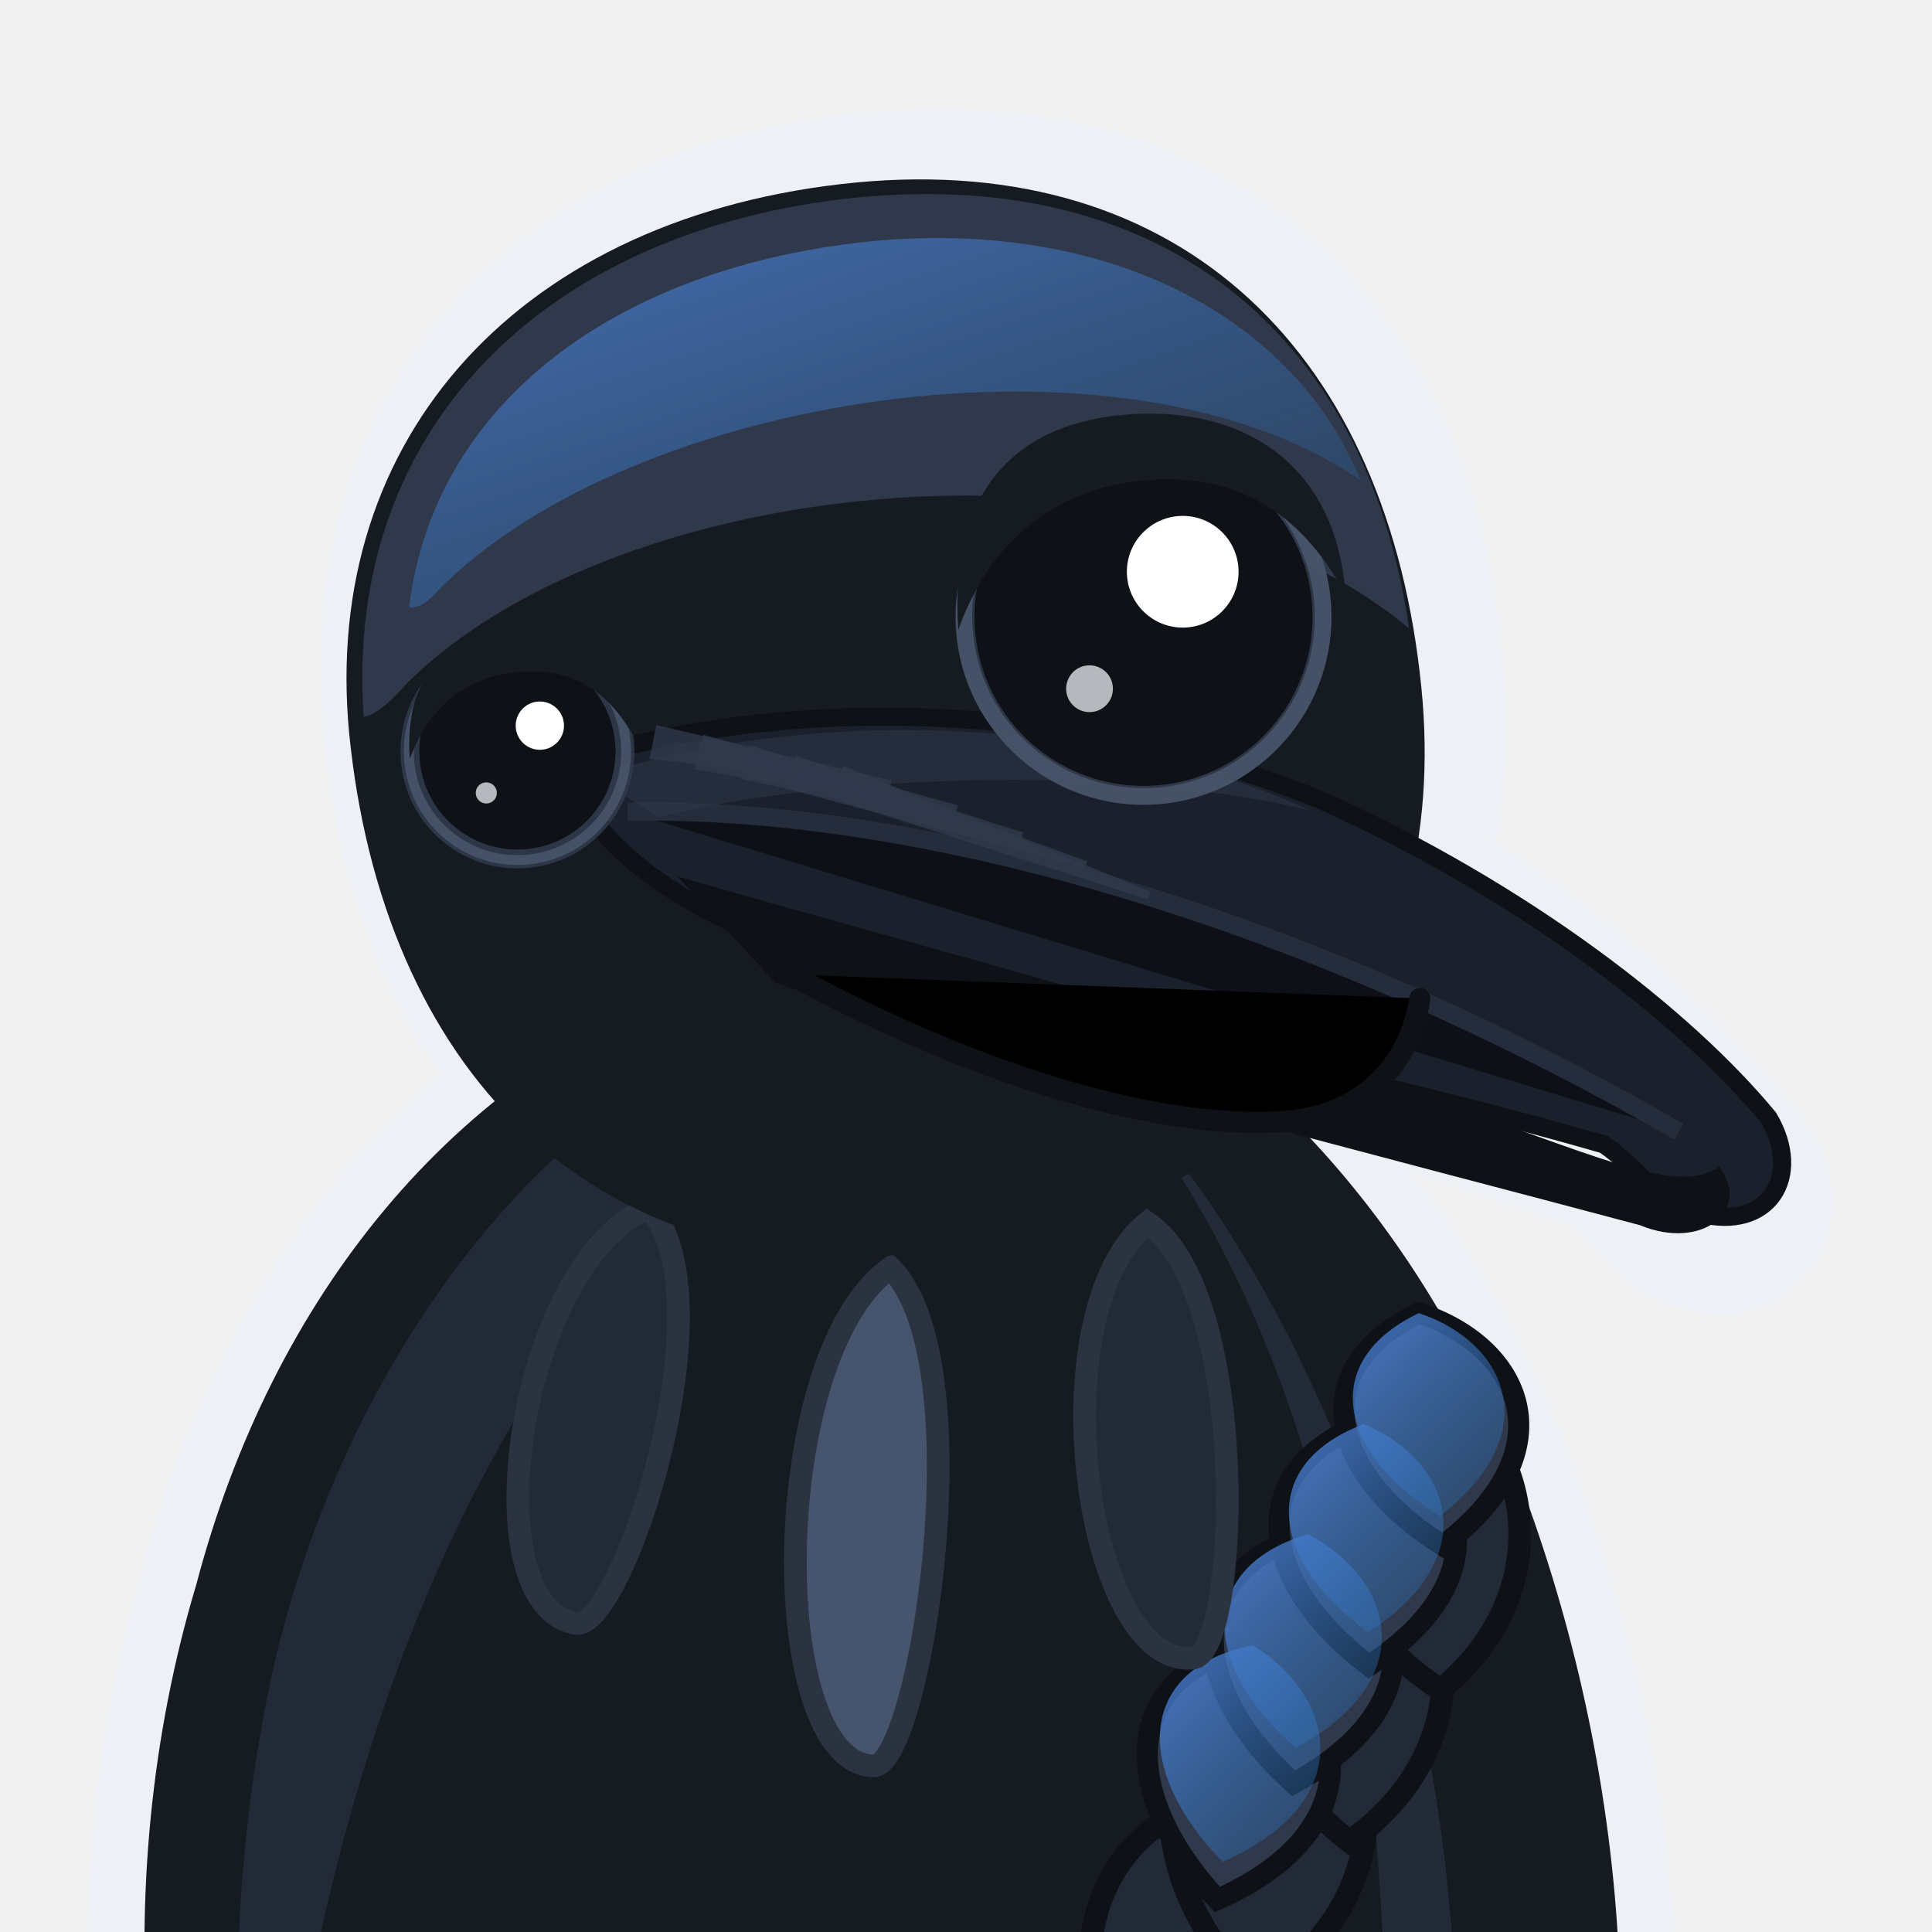
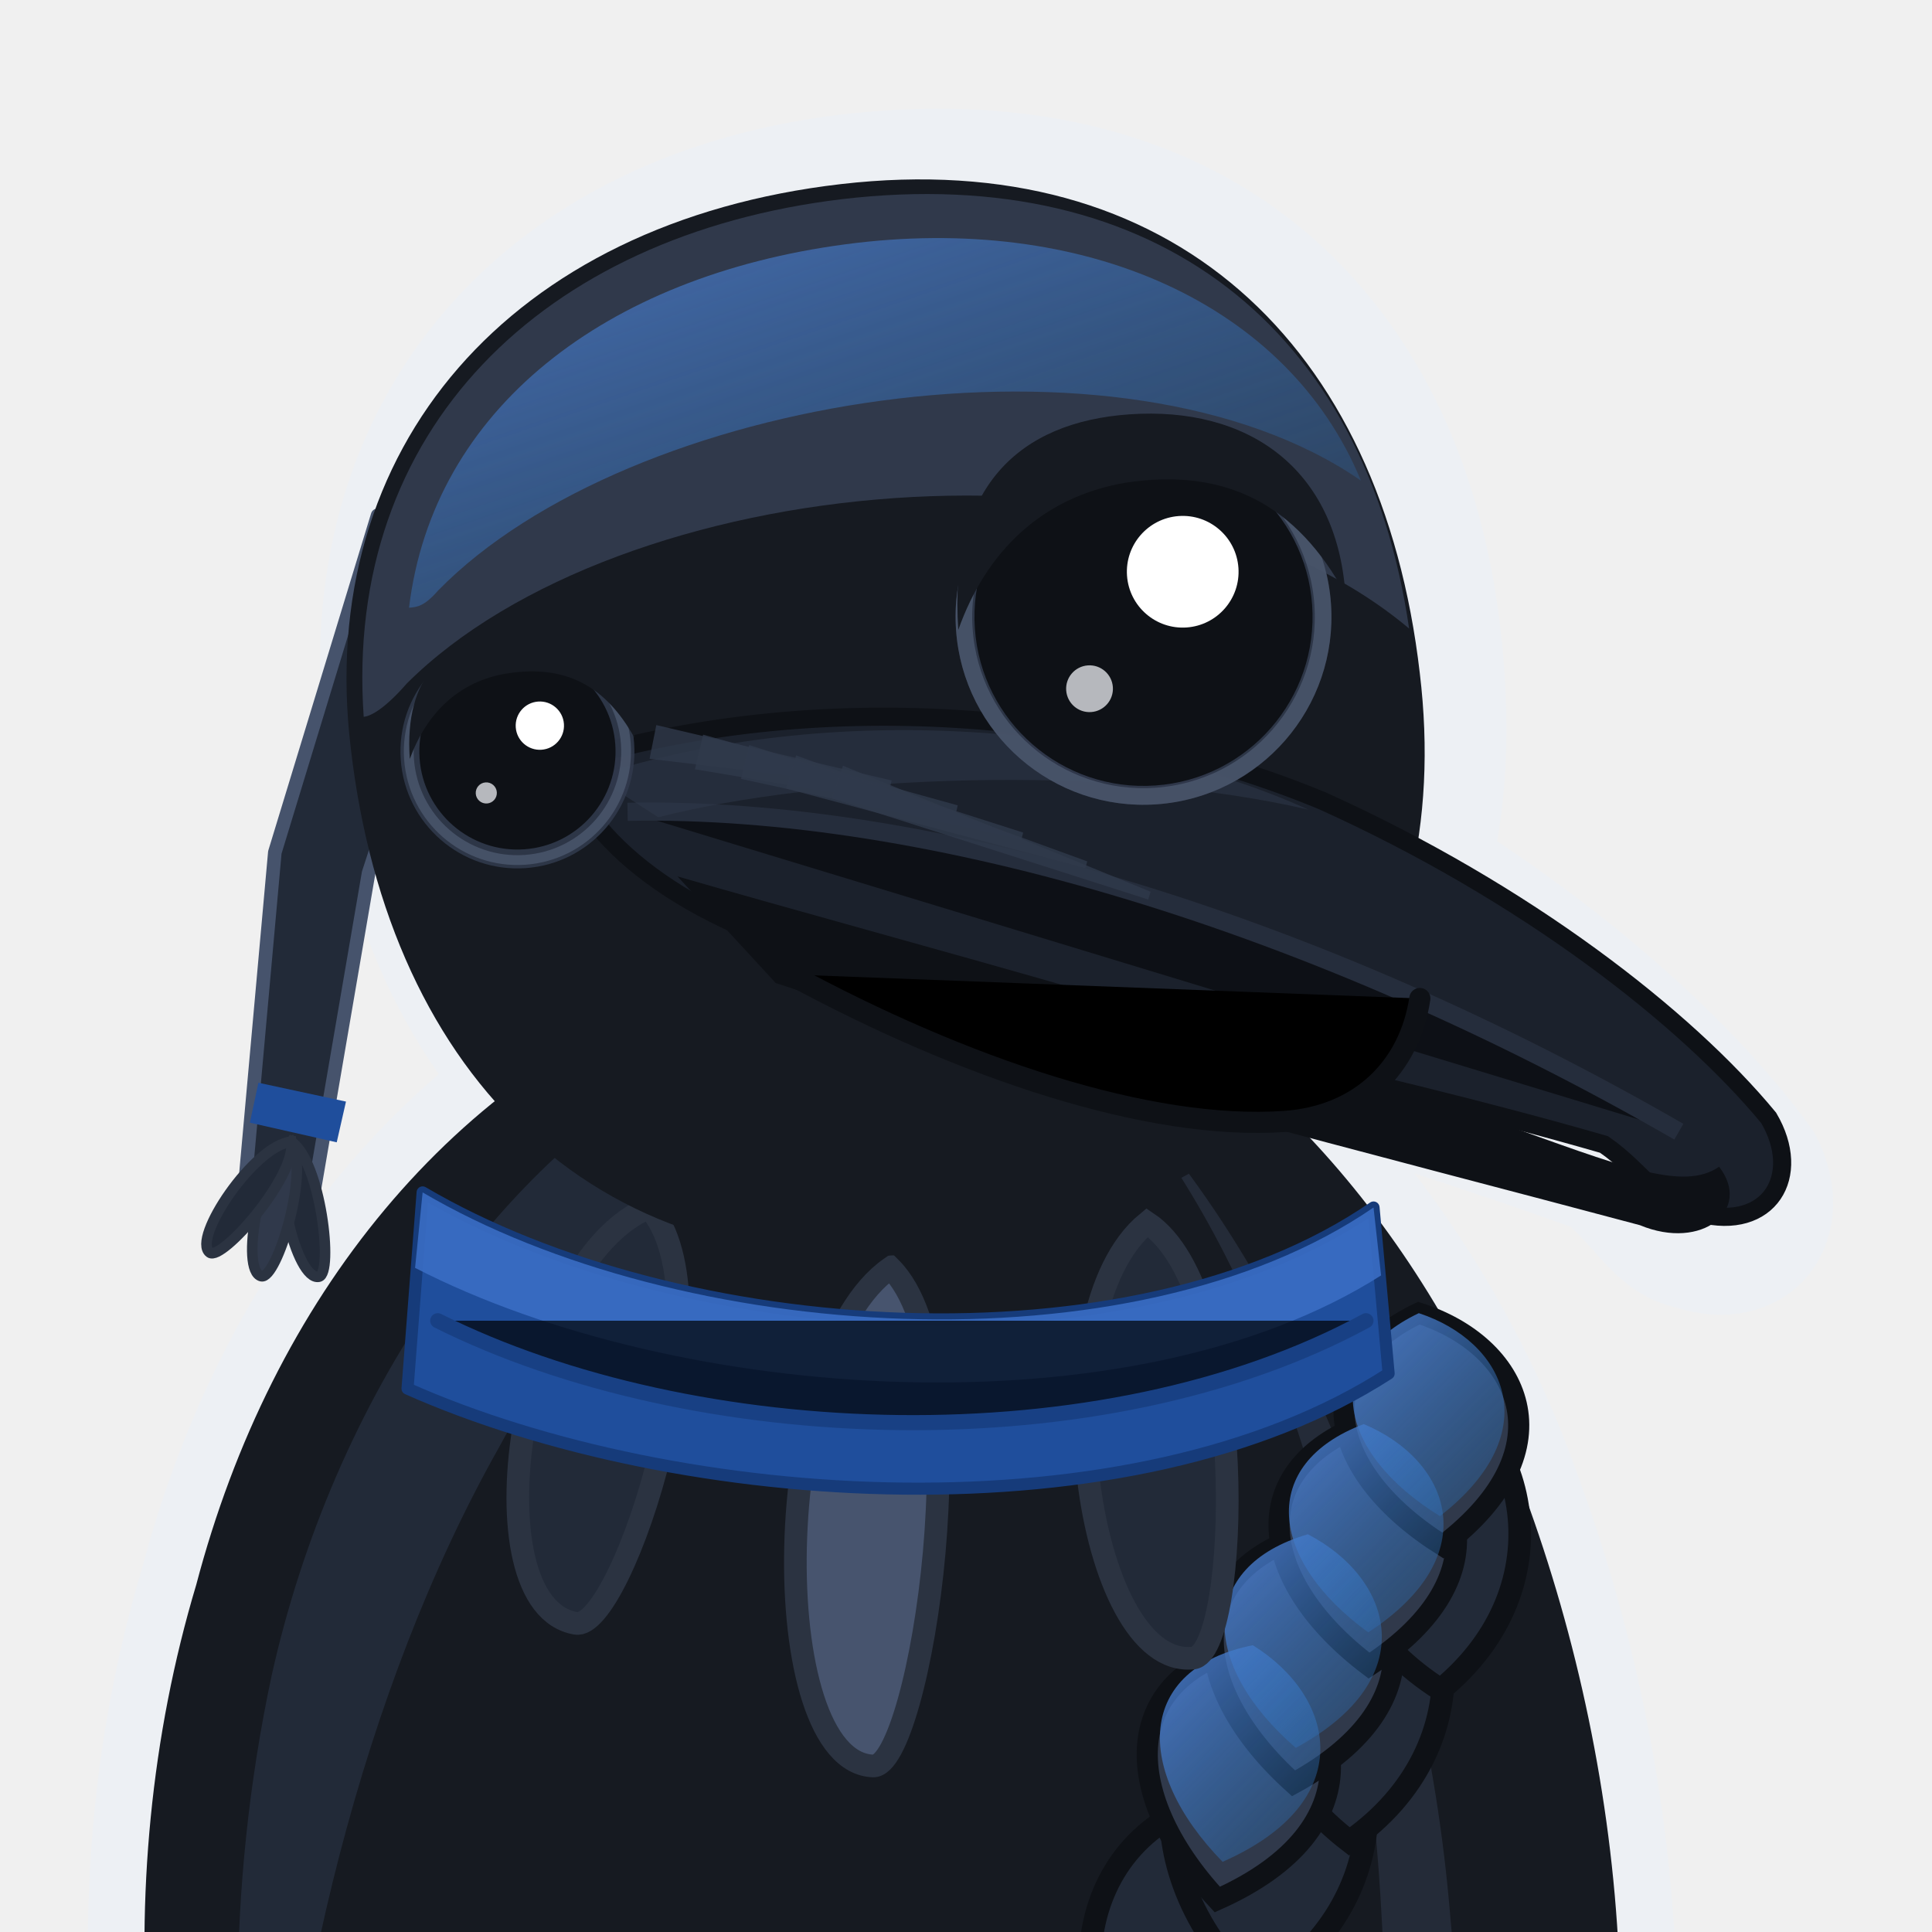
- <svg xmlns="http://www.w3.org/2000/svg" viewBox="0 0 512 512" width="512" height="512" class="mascot" role="img" aria-label="A small head-and-shoulders raven badge">
+ <svg xmlns="http://www.w3.org/2000/svg" viewBox="0 0 512 512" width="512" height="512" class="mascot" role="img" aria-label="A small head-and-shoulders badge of Revali the raven">
  <defs>
    <linearGradient id="sheen" x1="0.1" y1="0" x2="0.85" y2="1">
      <stop offset="0" stop-color="#4C7FD3" />
      <stop offset="1" stop-color="#2A6FB5" stop-opacity="0.35" />
    </linearGradient>
  </defs>
  <style>
@media (prefers-reduced-motion:no-preference){
.mascot .m-body,.mascot .m-head,.mascot .m-eye,.mascot .m-wing,.mascot .m-tail,
.mascot .m-leg-lift,.mascot .m-prop,.mascot .m-zz,.mascot .m-bulb,
.mascot .m-chick,.mascot .m-layer,.mascot .m-tick,
.mascot .m-flap{transform-box:fill-box}
.mascot .m-body{transform-origin:256px 470px;animation:mascot-breathe 4.2s ease-in-out -1.1s infinite}
.mascot .m-head{transform-origin:300px 200px;animation:mascot-look 9s ease-in-out -3.4s infinite}
.mascot .m-eye{transform-origin:362px 150px;animation:mascot-blink 5.4s linear -2.3s infinite}
.mascot .m-tail{transform-origin:170px 356px;animation:mascot-tailset 11s ease-in-out -5s infinite}
.mascot .m-leg-lift{transform-origin:276px 392px;animation:mascot-foot 7.6s ease-in-out -4.6s infinite}
@keyframes mascot-breathe{0%,100%{transform:scaleY(1)}50%{transform:scaleY(1.013)}}
@keyframes mascot-look{0%,15%{transform:rotate(-1.9deg)}30%,44%{transform:rotate(.5deg)}
58%,80%{transform:rotate(2.2deg)}93%,100%{transform:rotate(-1.9deg)}}
@keyframes mascot-blink{0%,96.8%{transform:scaleY(1)}98.2%{transform:scaleY(.08)}99.6%,100%{transform:scaleY(1)}}
@keyframes mascot-sway{0%,100%{transform:rotate(-1.8deg)}50%{transform:rotate(1.8deg)}}
@keyframes mascot-tailset{0%,100%{transform:rotate(0)}50%{transform:rotate(1.4deg)}}
@keyframes mascot-foot{0%,40%{transform:rotate(0) translateY(0)}58%,72%{transform:rotate(-2.5deg) translateY(-5px)}90%,100%{transform:rotate(0) translateY(0)}}
.mascot.wave .m-wing{transform-origin:296px 240px;animation:mascot-wave-wing 1.2s ease-in-out 1 both}
.mascot.wave .m-head{animation:mascot-wave-head 1.2s cubic-bezier(.34,.09,.2,.98) 1 both}
@keyframes mascot-wave-wing{0%{transform:rotate(0)}22%{transform:rotate(-13deg)}52%{transform:rotate(9deg)}78%{transform:rotate(-6deg)}100%{transform:rotate(0)}}
@keyframes mascot-wave-front{0%{transform:rotate(0)}25%{transform:rotate(-4deg)}60%{transform:rotate(3deg)}100%{transform:rotate(0)}}
@keyframes mascot-wave-head{0%{transform:rotate(0)}18%{transform:rotate(-5deg)}46%{transform:rotate(4deg)}72%{transform:rotate(-3deg)}100%{transform:rotate(0)}}
.mascot .m-head{transform-origin:268px 214px}.mascot .m-eye{transform-origin:268px 148px}.mascot .m-tail{transform-origin:222px 400px}}
.mascot.still *{animation:none!important}
</style>
  <g transform="translate(-300 -108) scale(2)">
    <g class="m-body">
      <rect x="0" y="0" width="512" height="512" fill="none" />
      <g class="halo" fill="#EDF0F4" stroke="#EDF0F4" stroke-width="15" stroke-linejoin="round" stroke-linecap="round">
        <path d="M244 184C210 196 186 226 176 264C164 304 168 350 186 384C204 416 236 432 272 432C310 432 342 410 356 374C370 336 366 290 352 252C340 218 316 192 292 182Z" />
        <path d="M200 146C198 106 226 78 270 76C314 74 340 102 342 146C344 186 320 216 272 218C228 220 202 190 200 146Z" />
        <path d="M228 150C262 142 300 148 328 162C354 176 374 194 384 208C388 216 383 223 374 220C369 219 367 214 362 210C332 199 292 188 264 179C242 172 230 160 228 150Z" />
        <path d="M236 214C218.7 221.2 212.2 266.7 226.3 269.1C232.4 270.2 246.8 226.1 236 214Z" />
        <path d="M268 222C251.8 233.3 251.4 287.5 265.7 288C271.9 288.2 280.3 234.3 268 222Z" />
        <path d="M302 216C287.4 228 293.8 275.2 308.1 273.7C314.3 273 315.7 225.1 302 216Z" />
      </g>
      <path d="M244 184C210 196 186 226 176 264C164 304 168 350 186 384C204 416 236 432 272 432C310 432 342 410 356 374C370 336 366 290 352 252C340 218 316 192 292 182Z" fill="#161A21" />
      <path d="M246 192C216 206 194 240 186 276C180 304 180 334 186 358C188 320 198 278 216 246C228 224 240 204 246 192Z" fill="#222A38" />
      <path d="M296 196C320 220 338 262 342 306C346 348 340 384 322 406C332 374 336 334 332 294C328 250 314 216 296 196Z" fill="#30394B" opacity="0.55" />
      <path d="M312 292C291.7 296.8 288.9 320.8 304 337.3C324.9 327.1 325.3 302.8 312 292Z" fill="#222A38" stroke="#0E1116" stroke-width="3" />
      <path d="M320.7 273.3C301.1 279.6 300.3 303 316.5 317.8C336 306.3 334.6 282.7 320.7 273.3Z" fill="#222A38" stroke="#0E1116" stroke-width="3" />
      <path d="M329.3 254.7C310.7 262.3 311.8 284.9 328.8 298C347 285.3 343.6 262.6 329.3 254.7Z" fill="#222A38" stroke="#0E1116" stroke-width="3" />
      <path d="M338 236C320.4 244.8 323.2 266.6 340.9 277.9C357.6 264.2 352.6 242.6 338 236Z" fill="#222A38" stroke="#0E1116" stroke-width="3" />
      <path d="M316 272C298.5 275.7 298 291.4 311.3 305.7C332.4 296.3 328.6 280 316 272Z" fill="#30394B" stroke="#0E1116" stroke-width="2.8" />
      <path d="M323.3 257.3C306.5 262.3 307.3 277.6 321.4 290.3C341.2 279.5 336.3 264 323.3 257.3Z" fill="#30394B" stroke="#0E1116" stroke-width="2.8" />
      <path d="M330.7 242.7C314.7 248.8 316.6 263.5 331.4 274.7C349.8 262.7 343.8 248.1 330.7 242.7Z" fill="#30394B" stroke="#0E1116" stroke-width="2.8" />
      <path d="M338 228C322.9 235.2 325.9 249.2 341.2 258.8C358.2 245.8 351.2 232.2 338 228Z" fill="#30394B" stroke="#0E1116" stroke-width="2.8" />
      <path d="M316 272C300.6 275.1 300.1 288.5 312 300.7C330.2 292.7 327 278.8 316 272Z" fill="url(#sheen)" opacity="0.85" />
      <path d="M323.3 257.3C308.6 261.6 309.1 274.7 321.7 285.6C338.7 276.4 334.5 263.1 323.3 257.3Z" fill="url(#sheen)" opacity="0.85" />
      <path d="M330.7 242.7C316.7 248 318.1 260.7 331.3 270.3C347.1 260 342 247.4 330.7 242.7Z" fill="url(#sheen)" opacity="0.85" />
      <path d="M338 228C324.8 234.3 327.2 246.5 340.8 254.9C355.3 243.6 349.3 231.7 338 228Z" fill="url(#sheen)" opacity="0.85" />
      <path d="M236 214C218.7 221.2 212.2 266.7 226.3 269.1C232.4 270.2 246.8 226.1 236 214Z" fill="#222A38" stroke="#2B3341" stroke-width="3" />
      <path d="M268 222C251.8 233.3 251.4 287.5 265.7 288C271.9 288.2 280.3 234.3 268 222Z" fill="#47546E" stroke="#2B3341" stroke-width="3" />
      <path d="M302 216C287.4 228 293.8 275.2 308.1 273.7C314.3 273 315.7 225.1 302 216Z" fill="#222A38" stroke="#2B3341" stroke-width="3" />
+       <path d="M206 212C240 232 300 236 332 214L334 236C300 258 240 254 204 238Z" fill="#1F4E9C" stroke="#163B7A" stroke-width="1.6" stroke-linejoin="round" />
+       <path d="M206 212C240 232 300 236 332 214L333 223C300 244 240 240 205 222Z" fill="#3A6DC4" opacity="0.9" />
+       <path d="M208 229C242 246 296 248 331 229" stroke="#163B7A" stroke-width="2" opacity="0.7" stroke-linecap="round" />
      <g class="m-head">
        <rect x="0" y="0" width="512" height="512" fill="none" />
        <g transform="rotate(-4 300 200)">
+           <path d="M205.7 115.5L189 159.1L181.6 205.1L190.4 206.9L201.2 162.7L218.3 120.5Z" fill="#222A38" stroke="#46536C" stroke-width="1.8" stroke-linejoin="round" />
+           <path d="M183.2 194.6L194.5 198L196.1 192.7L184.7 189.4Z" fill="#1F4E9C" />
+           <path d="M188.5 197.5C185.3 201.2 187.9 216 190.9 215.6C192.9 215.3 192.2 200.3 188.5 197.5Z" fill="#222A38" stroke="#2B3341" stroke-width="1.4" />
+           <path d="M188.5 197.5C184.1 199.6 180.5 214.1 183.3 215C185.3 215.6 190.7 201.6 188.5 197.5Z" fill="#30394B" stroke="#2B3341" stroke-width="1.4" />
+           <path d="M188.5 197.5C183.6 197.6 174.4 209.4 176.7 211.4C178.2 212.7 188.9 202.1 188.5 197.5Z" fill="#222A38" stroke="#2B3341" stroke-width="1.4" />
          <path d="M200 146C198 106 226 78 270 76C314 74 340 102 342 146C344 186 320 216 272 218C228 220 202 190 200 146Z" fill="#161A21" />
          <path d="M202 142C202 104 230 80 270 78C312 76 338 100 341 140C310 110 238 112 208 138C205 141 203 142 202 142Z" fill="#30394B" />
          <path d="M209 128C214 102 238 86 270 84C302 82 328 96 336 120C306 96 240 102 213 126C211 128 210 128 209 128Z" fill="url(#sheen)" opacity="0.7" />
          <path d="M312 160C322 158 332 161 336 167C330 176 318 178 310 174C305 171 307 162 312 160Z" fill="#3A4559" opacity="0.5" />
          <path d="M228 150C262 142 300 148 328 162C354 176 374 194 384 208C388 216 383 223 374 220C369 219 367 214 362 210C332 199 292 188 264 179C242 172 230 160 228 150Z" fill="#1B212C" stroke="#0E1116" stroke-width="2.4" />
          <path d="M232 152C264 144 302 150 326 163C300 155 262 154 240 158Z" fill="#30394B" opacity="0.5" />
          <path d="M242 166C272 177 314 191 348 206C364 213 372 217 377 214C381 220 374 225 366 221C334 210 288 195 254 181Z" fill="#0E1116" />
          <path d="M236 157C276 159 326 178 372 209" stroke="#30394B" stroke-width="2.4" opacity="0.5" />
          <path d="M239.4 150.2L270.9 156.2L271.2 155.3L240.6 145.8Z" fill="#30394B" opacity="0.8" />
          <path d="M245.3 152L279.4 160.2L279.7 159.2L246.7 147.5Z" fill="#30394B" opacity="0.8" />
          <path d="M251.3 153.7L287.8 164.3L288.1 163.4L252.7 149.3Z" fill="#30394B" opacity="0.8" />
          <path d="M257.2 155.4L296 168.7L296.3 167.8L258.8 151.1Z" fill="#30394B" opacity="0.8" />
          <path d="M263.1 157.1L304 173.4L304.4 172.4L264.9 152.9Z" fill="#30394B" opacity="0.8" />
          <path d="M256 180C278 194 302 204 320 204C330 204 337 198 339 189" stroke="#0E1116" stroke-width="2.8" stroke-linecap="round" />
          <g class="m-eye">
            <rect x="0" y="0" width="512" height="512" fill="none" />
            <circle cx="222" cy="148" r="15.5" fill="#30394B" opacity="0.9" />
            <circle cx="222" cy="148" r="13" fill="#0E1116" />
            <circle cx="222" cy="148" r="14.4" fill="none" stroke="#5A6780" stroke-width="1.3" opacity="0.55" />
            <circle cx="225.2" cy="144.8" r="3.2" fill="#FFFFFF" />
            <circle cx="217.5" cy="153.2" r="1.4" fill="#EDF0F4" opacity="0.75" />
            <circle cx="306" cy="136" r="24.9" fill="#30394B" opacity="0.9" />
            <circle cx="306" cy="136" r="22.4" fill="#0E1116" />
            <circle cx="306" cy="136" r="23.8" fill="none" stroke="#5A6780" stroke-width="2.2" opacity="0.55" />
            <circle cx="311.6" cy="130.4" r="7.4" fill="#FFFFFF" />
            <circle cx="298.2" cy="145" r="3.1" fill="#EDF0F4" opacity="0.75" />
          </g>
          <path d="M207.7 148C207.7 136.9 213.6 132.4 222 132.4C231.1 132.4 237.6 137.6 237.6 147.3C234.3 140.2 229.2 136.9 221.3 137.6C214.8 138.2 210.3 142.2 207.7 148Z" fill="#161A21" />
          <path d="M281.4 136C281.4 117 291.4 109.1 306 109.1C321.7 109.1 332.9 118.1 332.9 134.9C327.3 122.6 318.3 117 304.9 118.1C293.7 119.2 285.8 125.9 281.4 136Z" fill="#161A21" />
        </g>
      </g>
    </g>
  </g>
</svg>
